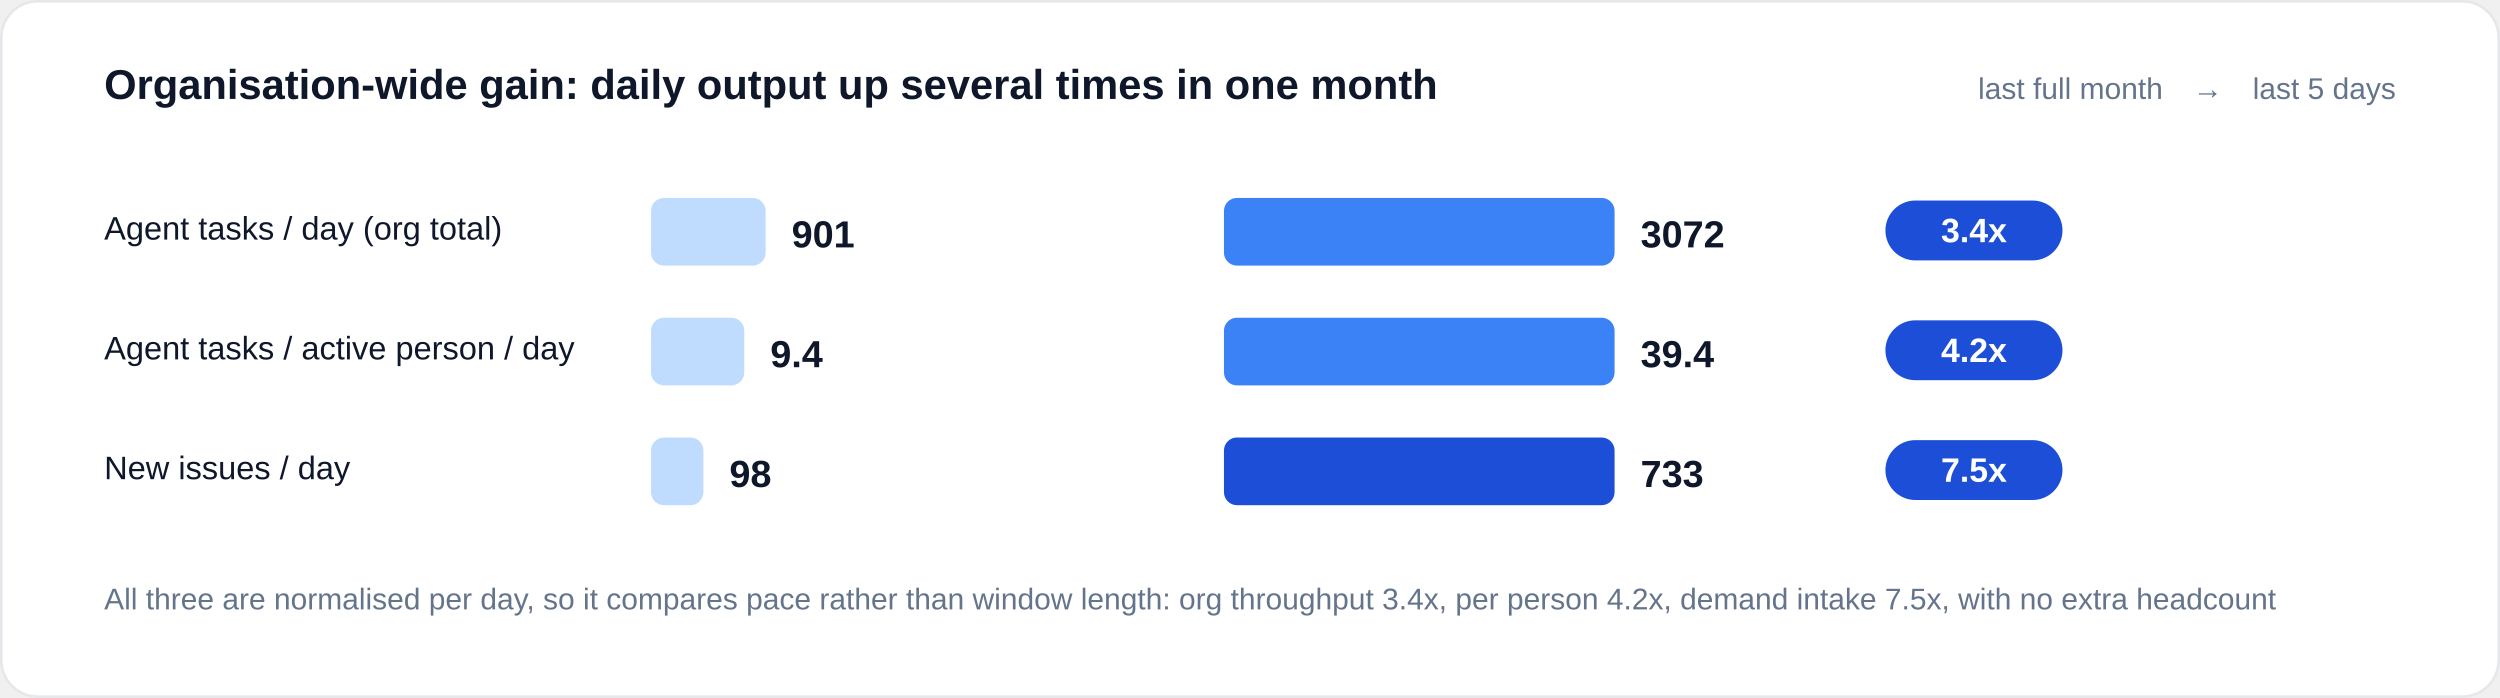
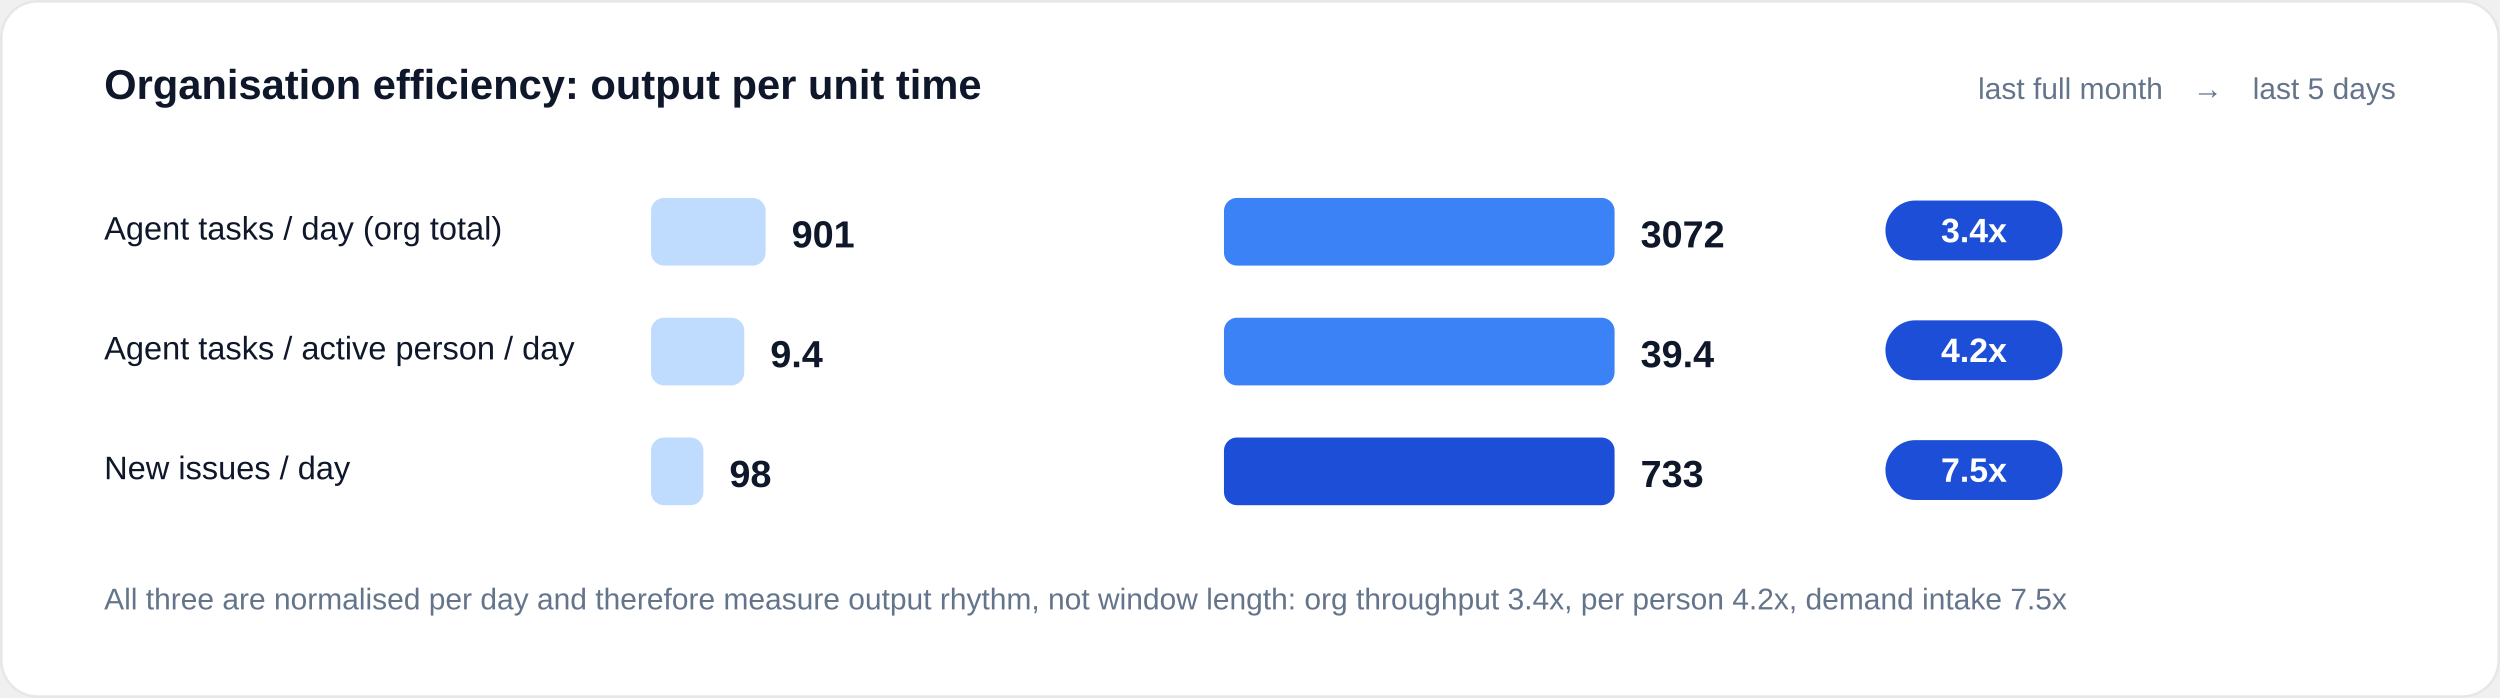
<svg xmlns="http://www.w3.org/2000/svg" width="960" height="268" viewBox="0 0 960 268" role="img" font-family="-apple-system, BlinkMacSystemFont, 'Segoe UI', 'Helvetica Neue', Arial, 'PingFang SC', 'Hiragino Sans GB', 'Microsoft YaHei', sans-serif">
  <rect x="0.5" y="0.5" width="959" height="267" rx="14" fill="#ffffff" stroke="#e5e7eb" />
-   <text x="40" y="38" font-size="16" font-weight="700" fill="#0f172a">Organisation-wide gain: daily output up several times in one month</text>
+   <text x="40" y="38" font-size="16" font-weight="700" fill="#0f172a">Organisation efficiency: output per unit time</text>
  <text x="920" y="38" text-anchor="end" font-size="11.5" fill="#64748b">last full month　→　last 5 days</text>
  <text x="40" y="92" font-size="12.5" fill="#0f172a">Agent tasks / day (org total)</text>
  <rect x="250" y="76" width="44.0" height="26" rx="5" fill="#bfdbfe" />
  <text x="304.0" y="95" font-size="14.5" font-weight="700" fill="#0f172a">901</text>
  <rect x="470" y="76" width="150.0" height="26" rx="5" fill="#3b82f6" />
  <text x="630.0" y="95" font-size="14.5" font-weight="700" fill="#0f172a">3072</text>
  <rect x="724.0" y="77" width="68" height="23" rx="11.5" fill="#1d4ed8" />
  <text x="758.0" y="93" text-anchor="middle" font-size="13" font-weight="700" fill="#ffffff">3.4x</text>
  <text x="40" y="138" font-size="12.5" fill="#0f172a">Agent tasks / active person / day</text>
  <rect x="250" y="122" width="35.8" height="26" rx="5" fill="#bfdbfe" />
  <text x="295.8" y="141" font-size="14.5" font-weight="700" fill="#0f172a">9.4</text>
  <rect x="470" y="122" width="150.0" height="26" rx="5" fill="#3b82f6" />
  <text x="630.0" y="141" font-size="14.5" font-weight="700" fill="#0f172a">39.4</text>
  <rect x="724.0" y="123" width="68" height="23" rx="11.5" fill="#1d4ed8" />
  <text x="758.0" y="139" text-anchor="middle" font-size="13" font-weight="700" fill="#ffffff">4.2x</text>
  <text x="40" y="184" font-size="12.5" fill="#0f172a">New issues / day</text>
  <rect x="250" y="168" width="20.1" height="26" rx="5" fill="#bfdbfe" />
  <text x="280.1" y="187" font-size="14.5" font-weight="700" fill="#0f172a">98</text>
  <rect x="470" y="168" width="150.0" height="26" rx="5" fill="#1d4ed8" />
  <text x="630.0" y="187" font-size="14.5" font-weight="700" fill="#0f172a">733</text>
  <rect x="724.0" y="169" width="68" height="23" rx="11.5" fill="#1d4ed8" />
  <text x="758.0" y="185" text-anchor="middle" font-size="13" font-weight="700" fill="#ffffff">7.5x</text>
-   <text x="40" y="234" font-size="11.5" fill="#64748b">All three are normalised per day, so it compares pace rather than window length: org throughput 3.4x, per person 4.2x, demand intake 7.5x, with no extra headcount</text>
+   <text x="40" y="234" font-size="11.5" fill="#64748b">All three are normalised per day and therefore measure output rhythm, not window length: org throughput 3.4x, per person 4.2x, demand intake 7.5x</text>
</svg>
